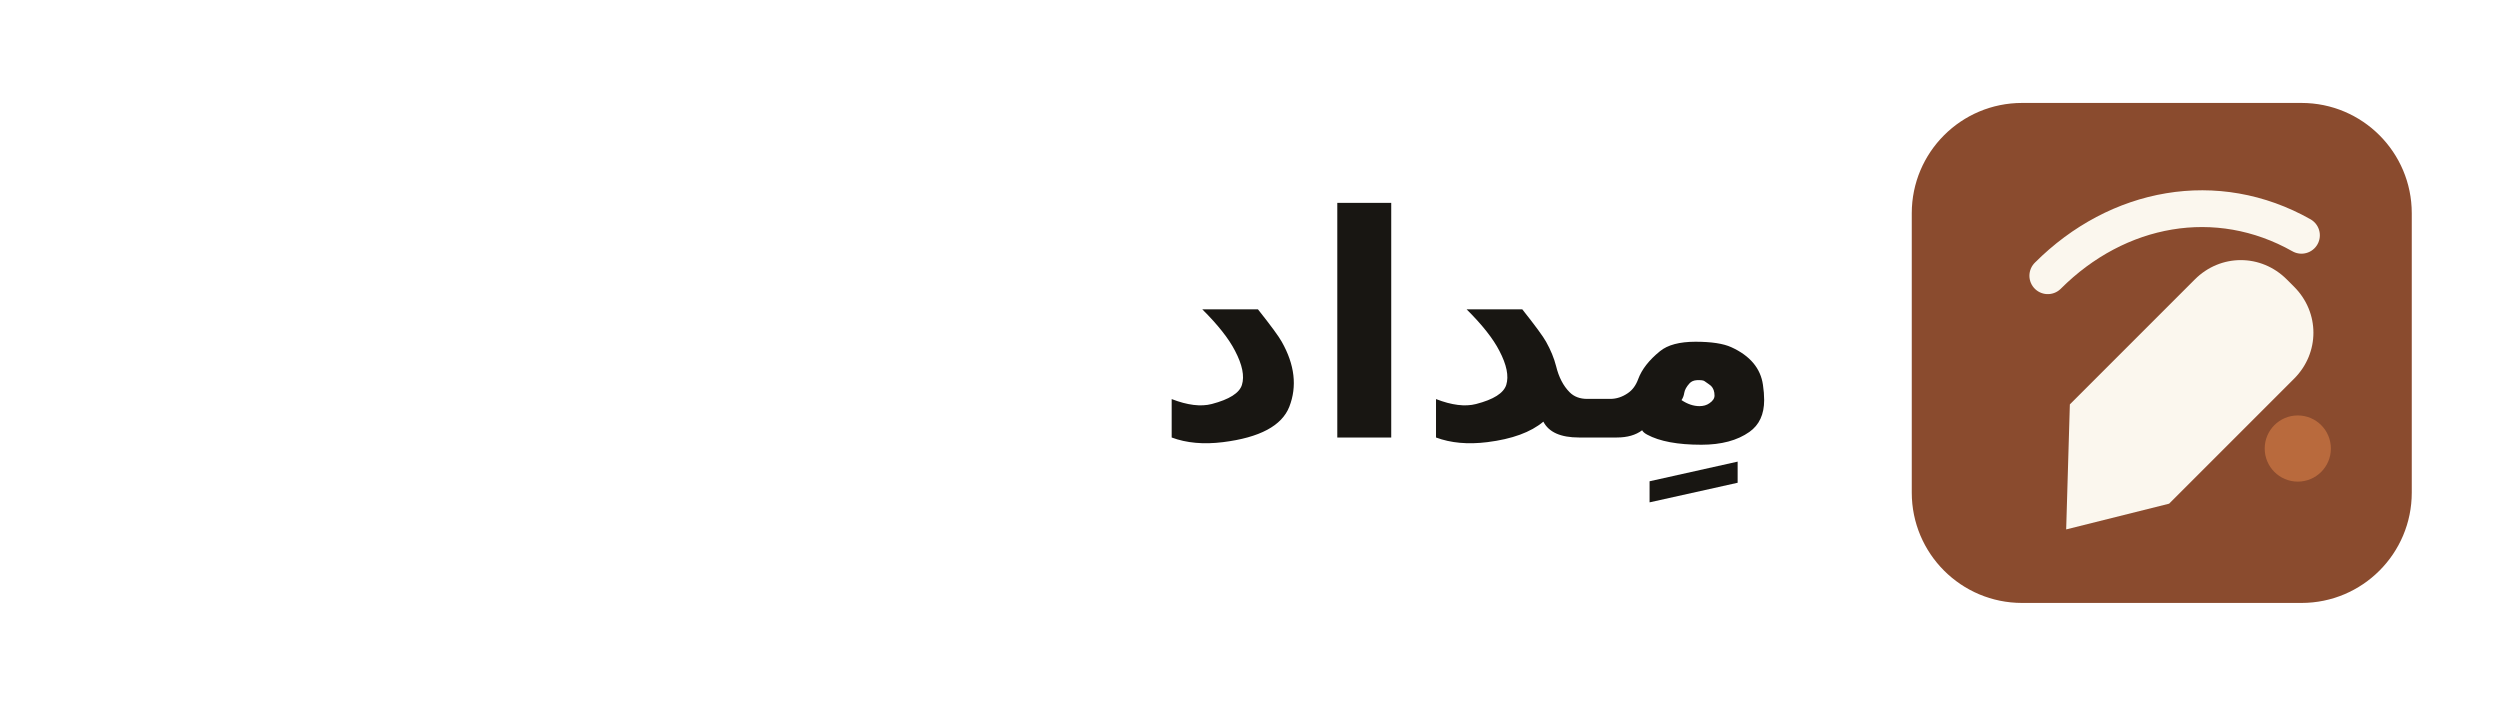
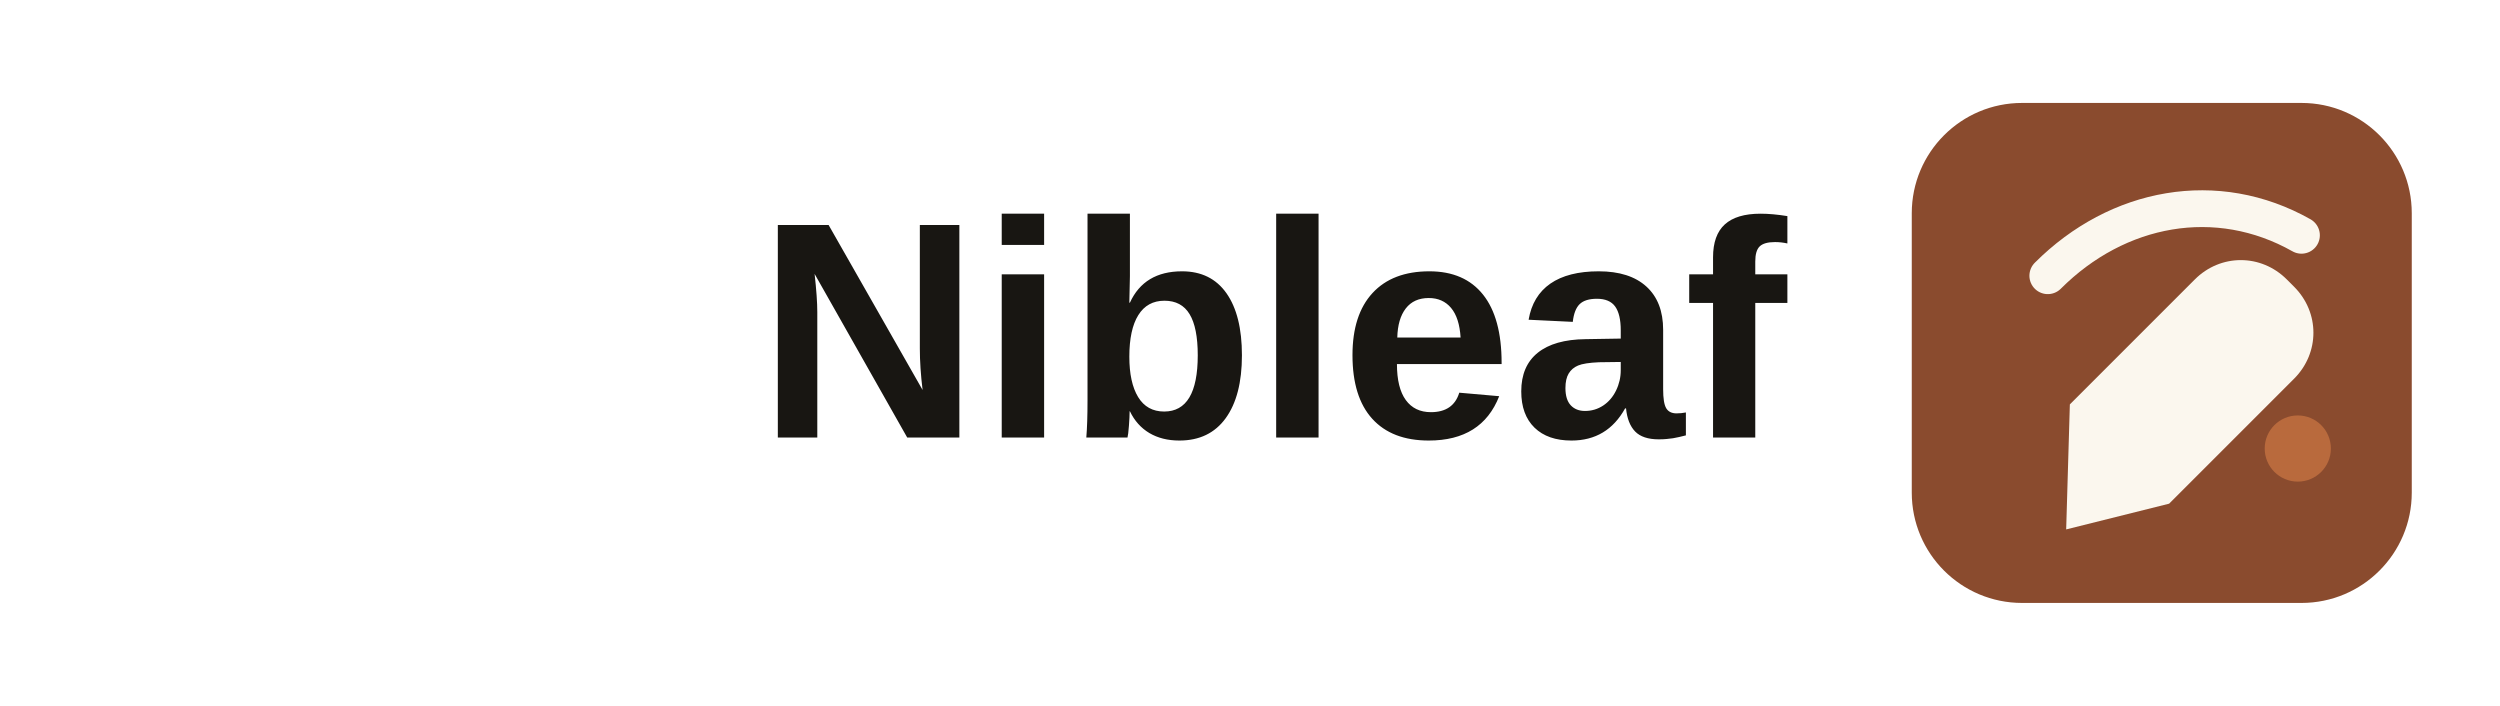
- <svg xmlns="http://www.w3.org/2000/svg" viewBox="0 0 680 192" role="img" aria-label="مِداد">
+ <svg xmlns="http://www.w3.org/2000/svg" viewBox="0 0 680 192" role="img" aria-label="Nibleaf">
  <rect x="520" y="28" width="136" height="136" rx="30" fill="#8A4B2E" />
  <path d="M563 110 597 76c7-7 18-7 25 0l2 2c7 7 7 18 0 25l-34 34-28 7 1-34Z" fill="#FBF7EE" />
  <path d="M557 75c19-19 46-24 69-11" fill="none" stroke="#FBF7EE" stroke-linecap="round" stroke-width="10" />
  <circle cx="625" cy="122" r="9" fill="#B96A3D" />
-   <text x="486" y="119" direction="rtl" fill="#181612" font-family="Tahoma, Arial, system-ui, sans-serif" font-size="84" font-weight="800" text-anchor="start">مِداد</text>
+   <text x="486" y="119" direction="rtl" fill="#181612" font-family="Tahoma, Arial, system-ui, sans-serif" font-size="84" font-weight="800" text-anchor="start">Nibleaf</text>
</svg>
